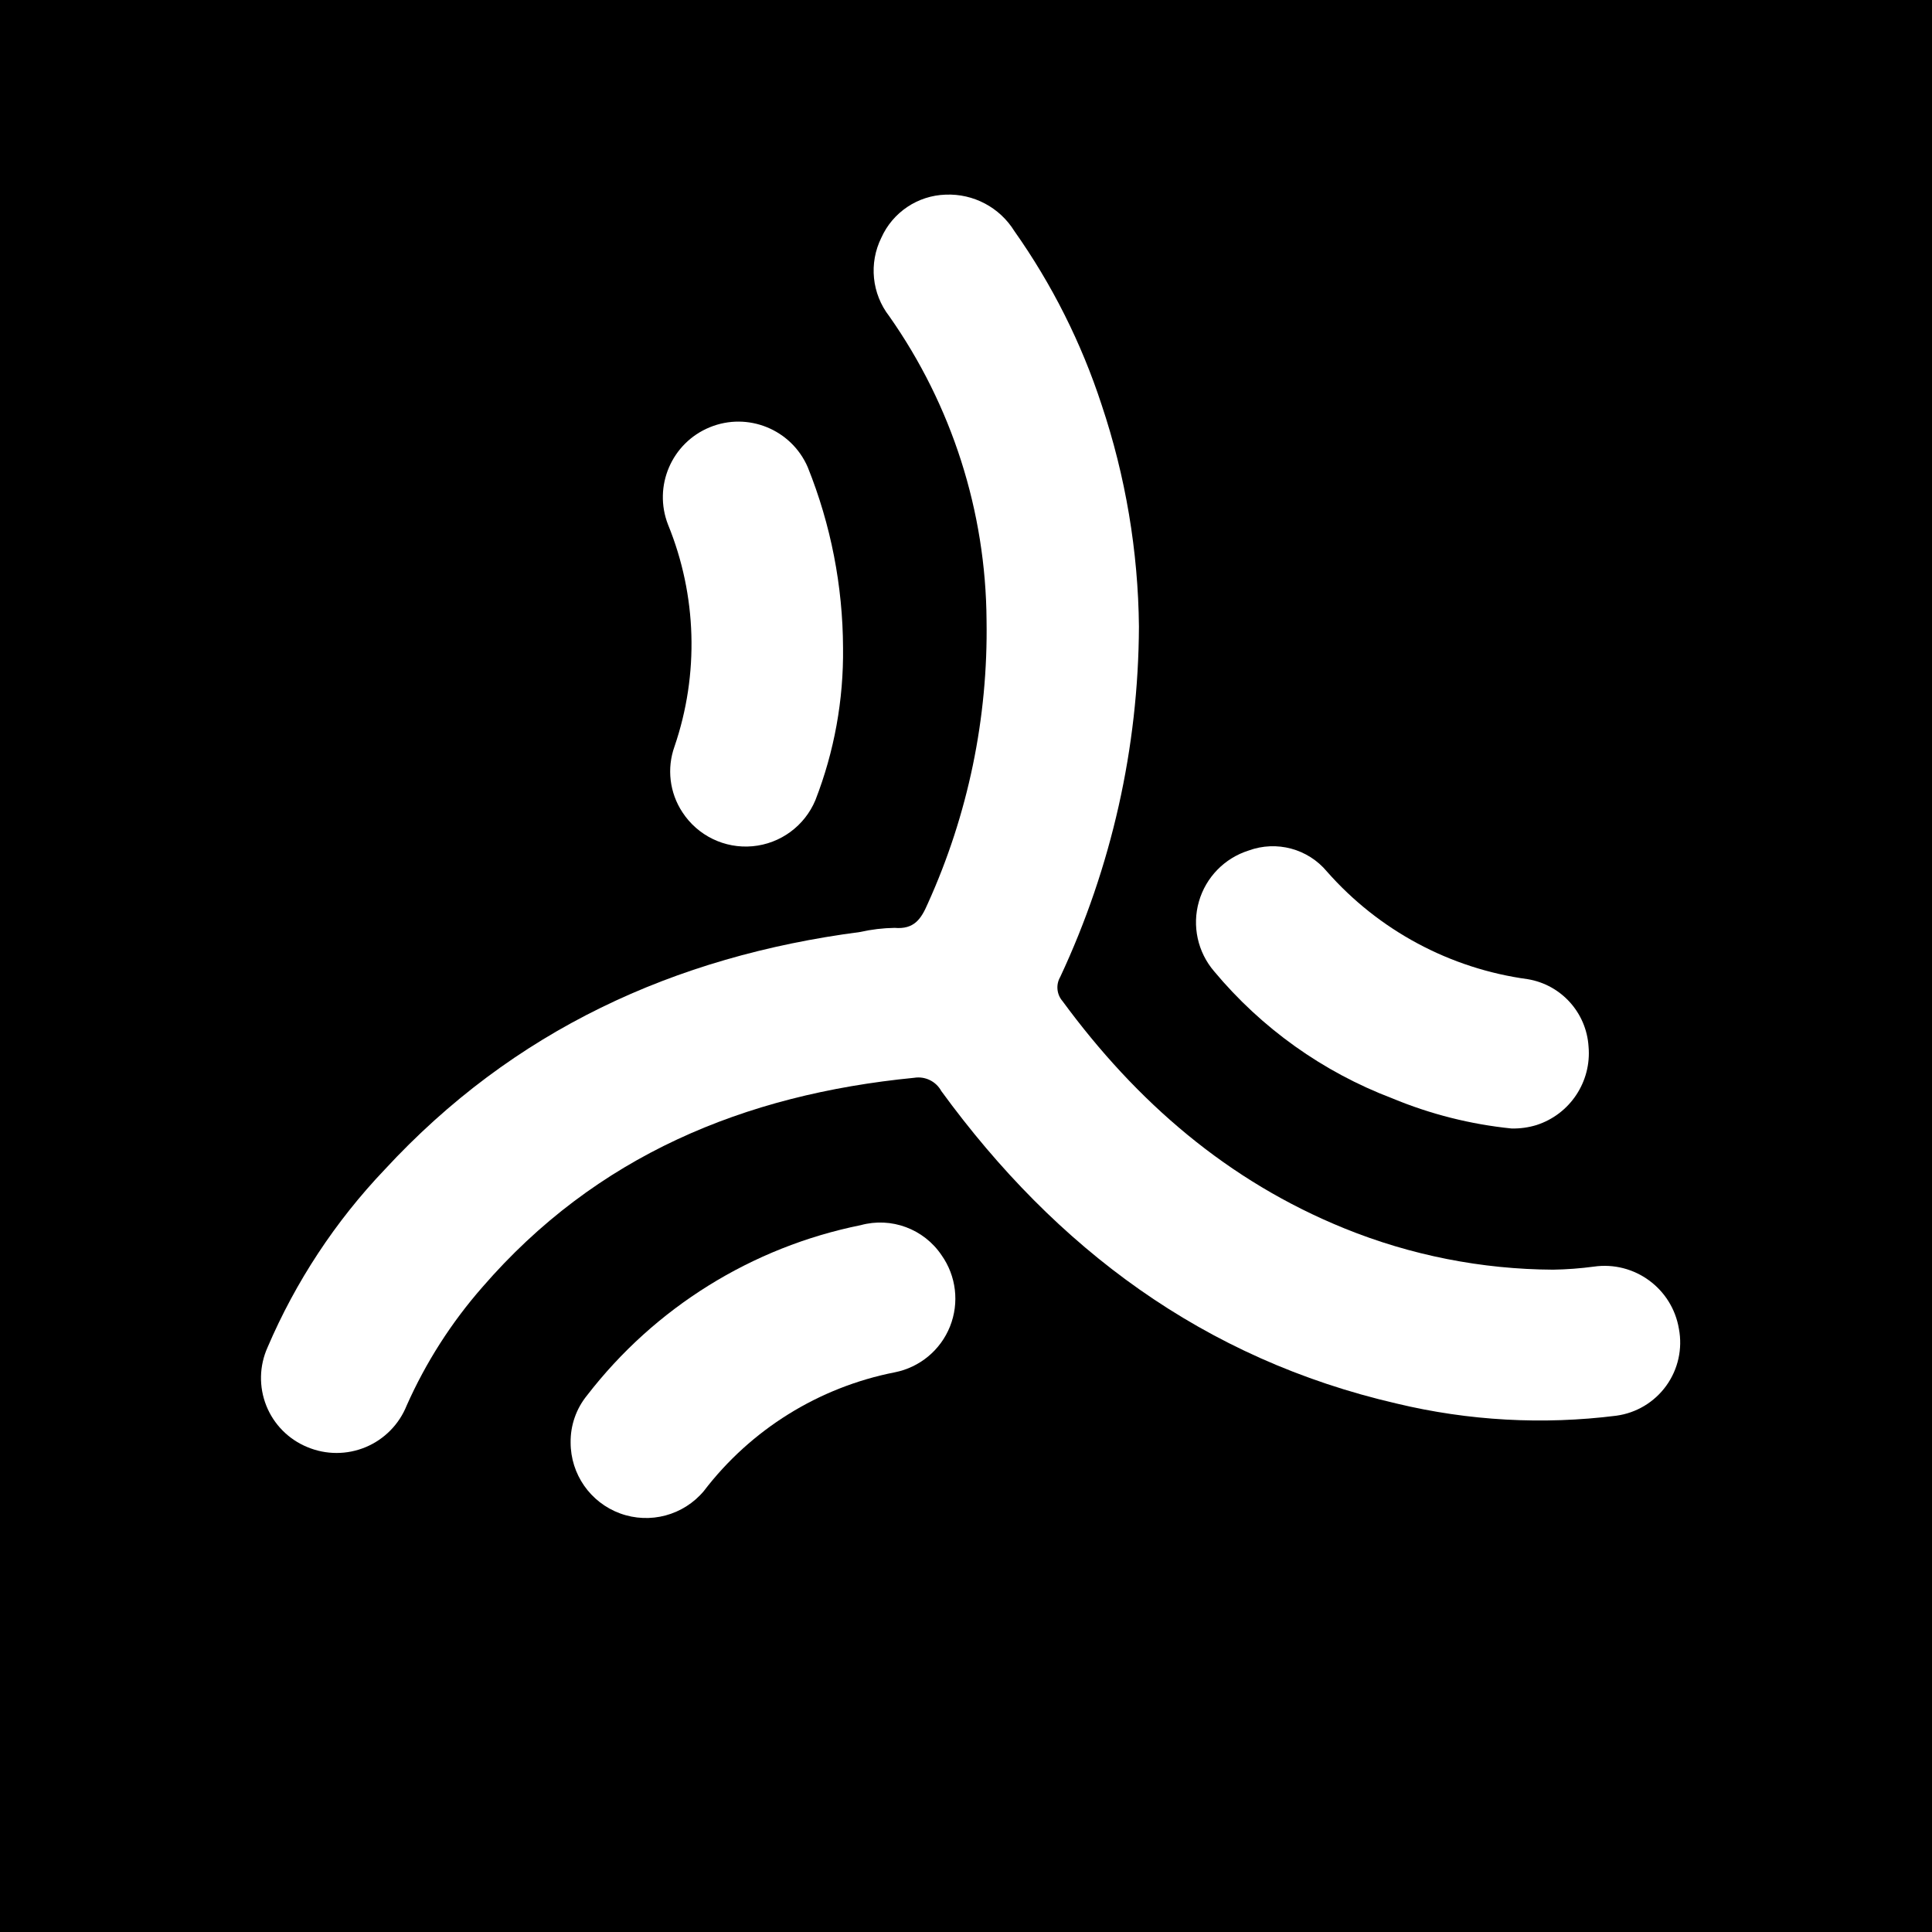
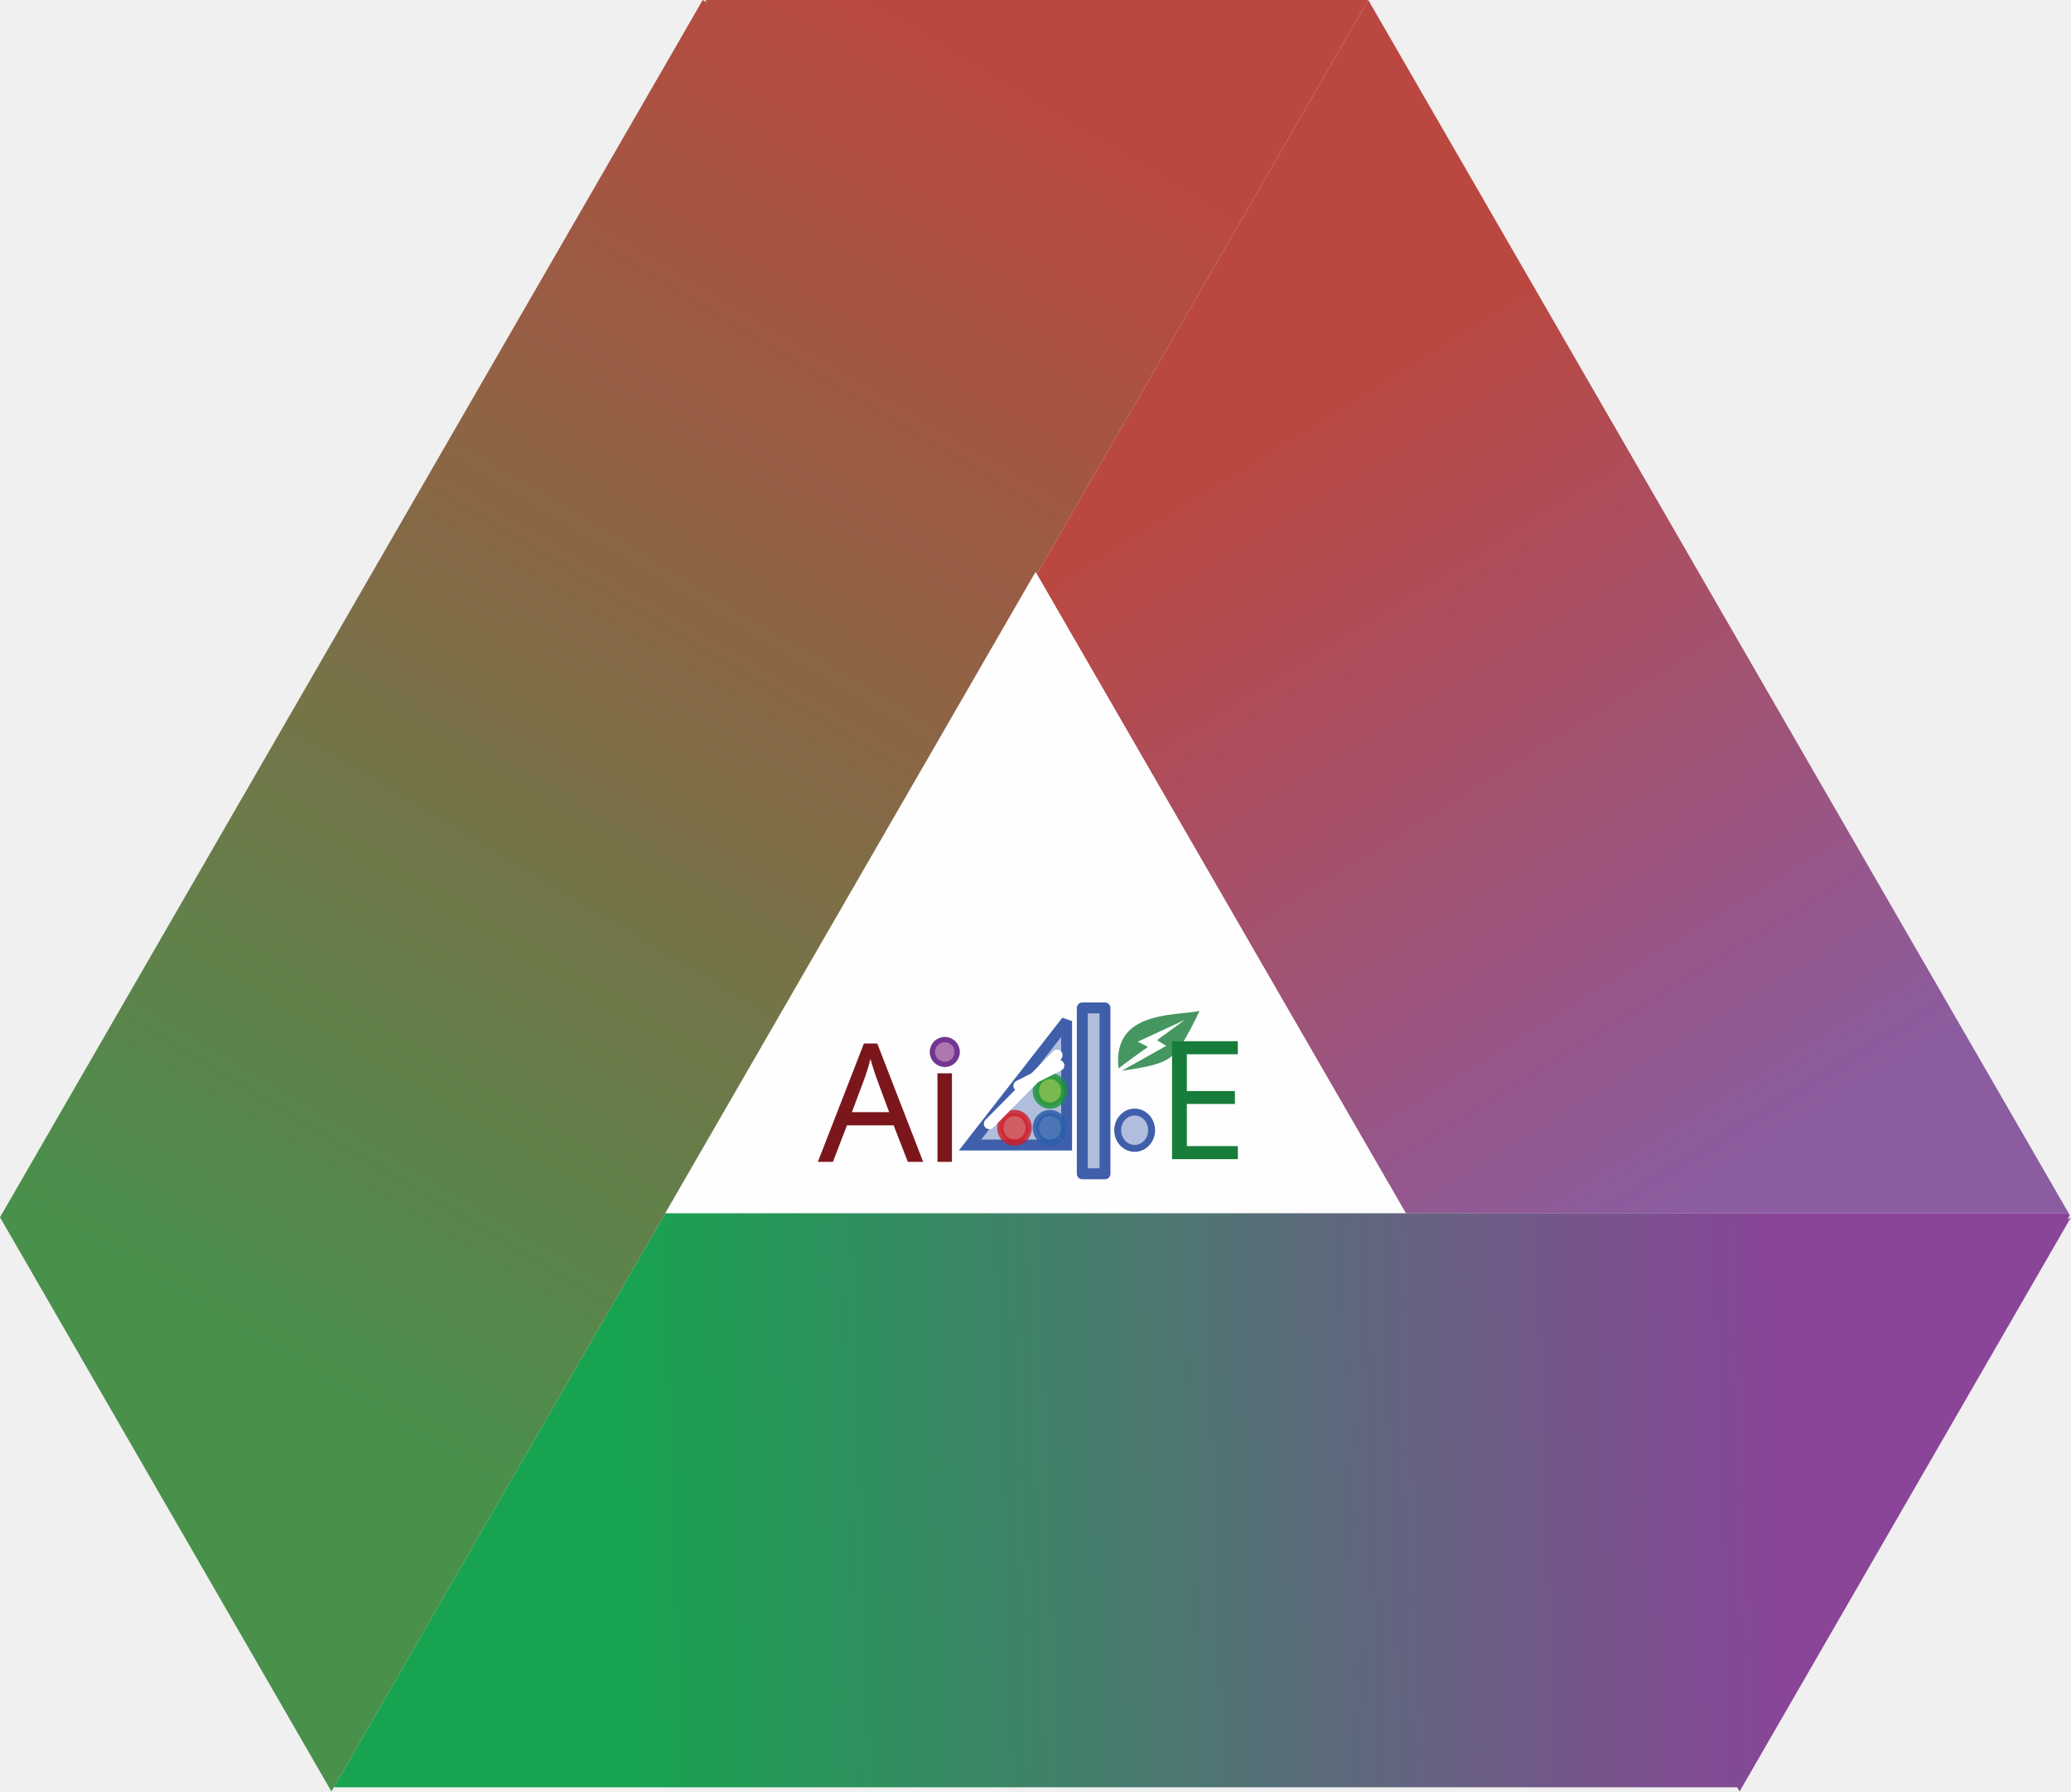
- <svg xmlns="http://www.w3.org/2000/svg">
-   <path d="M0 0h160v160H0V0z" fill="currentColor" />
-   <path d="M94.322 51.888A69.12 69.12 0 0187.806 80.9a1.732 1.732 0 00.191 2.014c6.124 8.338 13.677 14.894 23.356 18.821a46.564 46.564 0 0017.273 3.414 29.101 29.101 0 003.364-.252 6.245 6.245 0 017.051 5.156 6.112 6.112 0 01-5.187 7.19 50.758 50.758 0 01-18.19-1.007c-15.964-3.686-28.2-12.84-37.709-25.88a2.165 2.165 0 00-2.246-1.098c-14.1 1.38-26.357 6.475-35.754 17.331a38.721 38.721 0 00-6.275 9.808 6.255 6.255 0 01-8.229 3.444 6.184 6.184 0 01-3.293-8.258 49.662 49.662 0 019.699-14.722c10.636-11.52 23.97-17.663 39.37-19.677a14.06 14.06 0 012.86-.342c1.622.14 2.197-.735 2.75-2.014a54.752 54.752 0 004.865-23.463 44.302 44.302 0 00-8.057-25.175 6.152 6.152 0 01-.655-6.506 6.043 6.043 0 015.318-3.564 6.386 6.386 0 015.7 3.02 53.98 53.98 0 017.222 14.38 59.734 59.734 0 013.092 18.368z" fill="#fff" />
-   <path d="M47.257 119.468a6.04 6.04 0 011.36-3.907 38.165 38.165 0 0122.66-14.098 6.124 6.124 0 016.699 2.487 6.223 6.223 0 01-3.868 9.698 26.276 26.276 0 00-15.823 9.838 6.245 6.245 0 01-11.028-4.028v.01zm77.935-26.01a34.908 34.908 0 01-9.89-2.498 35.717 35.717 0 01-14.756-10.523 6.233 6.233 0 012.861-10 5.832 5.832 0 016.486 1.742 26.986 26.986 0 0016.628 8.912 6.042 6.042 0 015.036 5.58 6.253 6.253 0 01-4.32 6.504 6.588 6.588 0 01-2.045.282zM69.817 53.65a33.69 33.69 0 01-2.286 12.607 6.255 6.255 0 01-11.018 1.007 6.132 6.132 0 01-.655-5.438 26.178 26.178 0 00-.534-18.377 6.256 6.256 0 0111.572-4.753 40.515 40.515 0 012.921 14.954z" fill="#fff" />
+ <svg xmlns="http://www.w3.org/2000/svg" viewBox="0 0 223.39 193.22">
+   <defs>
+     <linearGradient id="未命名的渐变_39" x1="68.03" y1="164.08" x2="193.06" y2="159.93" gradientUnits="userSpaceOnUse">
+       <stop offset="0" stop-color="#009a3e" />
+       <stop offset="1" stop-color="#7e318e" />
+     </linearGradient>
+     <linearGradient id="未命名的渐变_51" x1="137.81" y1="46.37" x2="186.99" y2="125.77" gradientUnits="userSpaceOnUse">
+       <stop offset="0" stop-color="#b4352d" />
+       <stop offset="1" stop-color="#804b96" />
+     </linearGradient>
+     <linearGradient id="未命名的渐变_43" x1="26.77" y1="145.19" x2="108.54" y2="8.3" gradientUnits="userSpaceOnUse">
+       <stop offset="0" stop-color="#368539" />
+       <stop offset="1" stop-color="#b4352d" />
+     </linearGradient>
+   </defs>
+   <g id="图层_2" data-name="图层 2">
+     <g id="图层_1-2" data-name="图层 1">
+       <polygon points="223 131.52 223.39 131.29 223 131.52 223 131.52" style="fill:none;opacity:0.9" />
+       <polygon points="223 131.52 223.39 131.29 223.26 131.07 223 131.52" style="fill:none;opacity:0.9" />
+       <polygon points="223.39 130.84 223.13 130.84 223.26 131.07 223.39 130.84" style="fill:none;opacity:0.9" />
+       <g style="opacity:0.9">
+         <polygon points="223.39 131.29 187.64 193.22 187.38 192.77 36.04 192.77 36.04 192.72 53.63 162.25 71.5 131.29 71.76 130.84 151.63 130.84 151.89 130.84 187.64 130.84 223.13 130.84 223.26 131.07 223 131.52 223.39 131.29" style="fill:url(#未命名的渐变_39)" />
+         <polygon points="147.59 0 223.13 130.84 187.64 130.84 151.89 130.84 151.63 130.84 111.84 61.93 147.59 0" style="fill:url(#未命名的渐变_51)" />
+         <polygon points="111.84 61.93 151.63 130.84 71.76 130.84 111.7 61.68 111.84 61.93" style="fill:#fff" />
+         <polygon points="147.59 0 111.84 61.93 111.7 61.68 71.76 130.84 71.5 131.29 53.63 162.25 36.04 192.72 36.04 192.77 36.02 192.74 35.75 193.22 0 131.29 75.8 0 76.23 0.25 76.09 0 147.59 0" style="fill:url(#未命名的渐变_43)" />
+       </g>
+       <g id="group185-1">
+         <g id="shape186-2">
+           <path d="M127.8,110l-3,2.19,1,.61L121,115.49c4.91-.71,5.52-1.15,7-3.74.58-1,1.39-2.71,1.39-2.71-2.82.54-9.43,0-8.74,6.2.41-.35,3.17-2.33,3.17-2.33l-1.09-.56Z" style="fill:#187c3a;fill-opacity:0.8;fill-rule:evenodd" />
+         </g>
+         <g id="shape187-4">
+           <rect x="124.69" y="108.51" width="19.39" height="22.33" style="fill:none" />
+           <text transform="translate(124.69 125.02)" style="isolation:isolate;font-size:17.816px;fill:#187c3a;font-family:MicrosoftSansSerif, Microsoft Sans Serif">E</text>
+         </g>
+         <g id="group188-7">
+           <g id="shape189-8">
+             <path d="M115.05,110.13,104.63,123.5h10.42Z" style="fill:#3e5eaa;fill-opacity:0.4;stroke:#3f5fab;stroke-miterlimit:3;stroke-width:1.176px;fill-rule:evenodd" />
+           </g>
+           <g id="shape190-10">
+             <ellipse cx="122.39" cy="121.9" rx="1.83" ry="1.96" style="fill:#3e5eaa;fill-opacity:0.4;stroke:#3f5fab;stroke-miterlimit:3;stroke-width:0.744px" />
+           </g>
+           <g id="shape191-12">
+             <rect x="116.74" y="108.71" width="2.45" height="17.89" style="fill:#3e5eaa;fill-opacity:0.4;stroke:#3f5fab;stroke-linecap:round;stroke-linejoin:round;stroke-width:1.176px" />
+           </g>
+           <g id="shape192-14">
+             <ellipse cx="113.26" cy="117.65" rx="1.53" ry="1.6" style="fill:#6ab82d;fill-opacity:0.8;stroke:#1b923b;stroke-miterlimit:3;stroke-opacity:0.8;stroke-width:0.671px" />
+           </g>
+           <g id="shape193-16">
+             <ellipse cx="109.43" cy="121.64" rx="1.53" ry="1.6" style="fill:#e7211a;fill-opacity:0.61;stroke:#ce1c29;stroke-miterlimit:3;stroke-opacity:0.8;stroke-width:0.671px" />
+           </g>
+           <g id="shape194-18">
+             <ellipse cx="113.26" cy="121.64" rx="1.53" ry="1.6" style="fill:#2b5eab;fill-opacity:0.75;stroke:#2d5eab;stroke-miterlimit:3;stroke-opacity:0.85;stroke-width:0.671px" />
+           </g>
+           <g id="shape195-20">
+             <path d="M106.71,121.2l7.32-7.4Z" style="fill:#fff;fill-rule:evenodd" />
+             <path d="M106.71,121.2l7.32-7.4" style="fill:none;stroke:#fff;stroke-linecap:round;stroke-linejoin:round;stroke-width:1.176px" />
+           </g>
+           <g id="shape196-23">
+             <path d="M109.9,117.11l4.32-2.19Z" style="fill:#fff;fill-rule:evenodd" />
+             <path d="M109.9,117.11l4.32-2.19" style="fill:none;stroke:#fff;stroke-linecap:round;stroke-linejoin:round;stroke-width:1.176px" />
+           </g>
+         </g>
+         <g id="group197-26">
+           <g id="shape198-27">
+             <rect x="88.22" y="109.09" width="35.41" height="21.75" style="fill:none" />
+             <text transform="translate(88.22 125.31)" style="isolation:isolate;font-size:17.816px;fill:#7b171c;font-family:MicrosoftSansSerif, Microsoft Sans Serif">Ai</text>
+           </g>
+           <g id="group199-30">
+             <g id="shape200-31">
+               <circle cx="101.91" cy="113.46" r="1.34" style="fill:#fff" />
+             </g>
+             <g id="shape201-33">
+               <circle cx="101.91" cy="113.46" r="1.34" style="fill:#761c78;fill-opacity:0.6;stroke:#723590;stroke-linecap:round;stroke-linejoin:round;stroke-width:0.567px" />
+             </g>
+           </g>
+         </g>
+       </g>
+     </g>
+   </g>
</svg>
